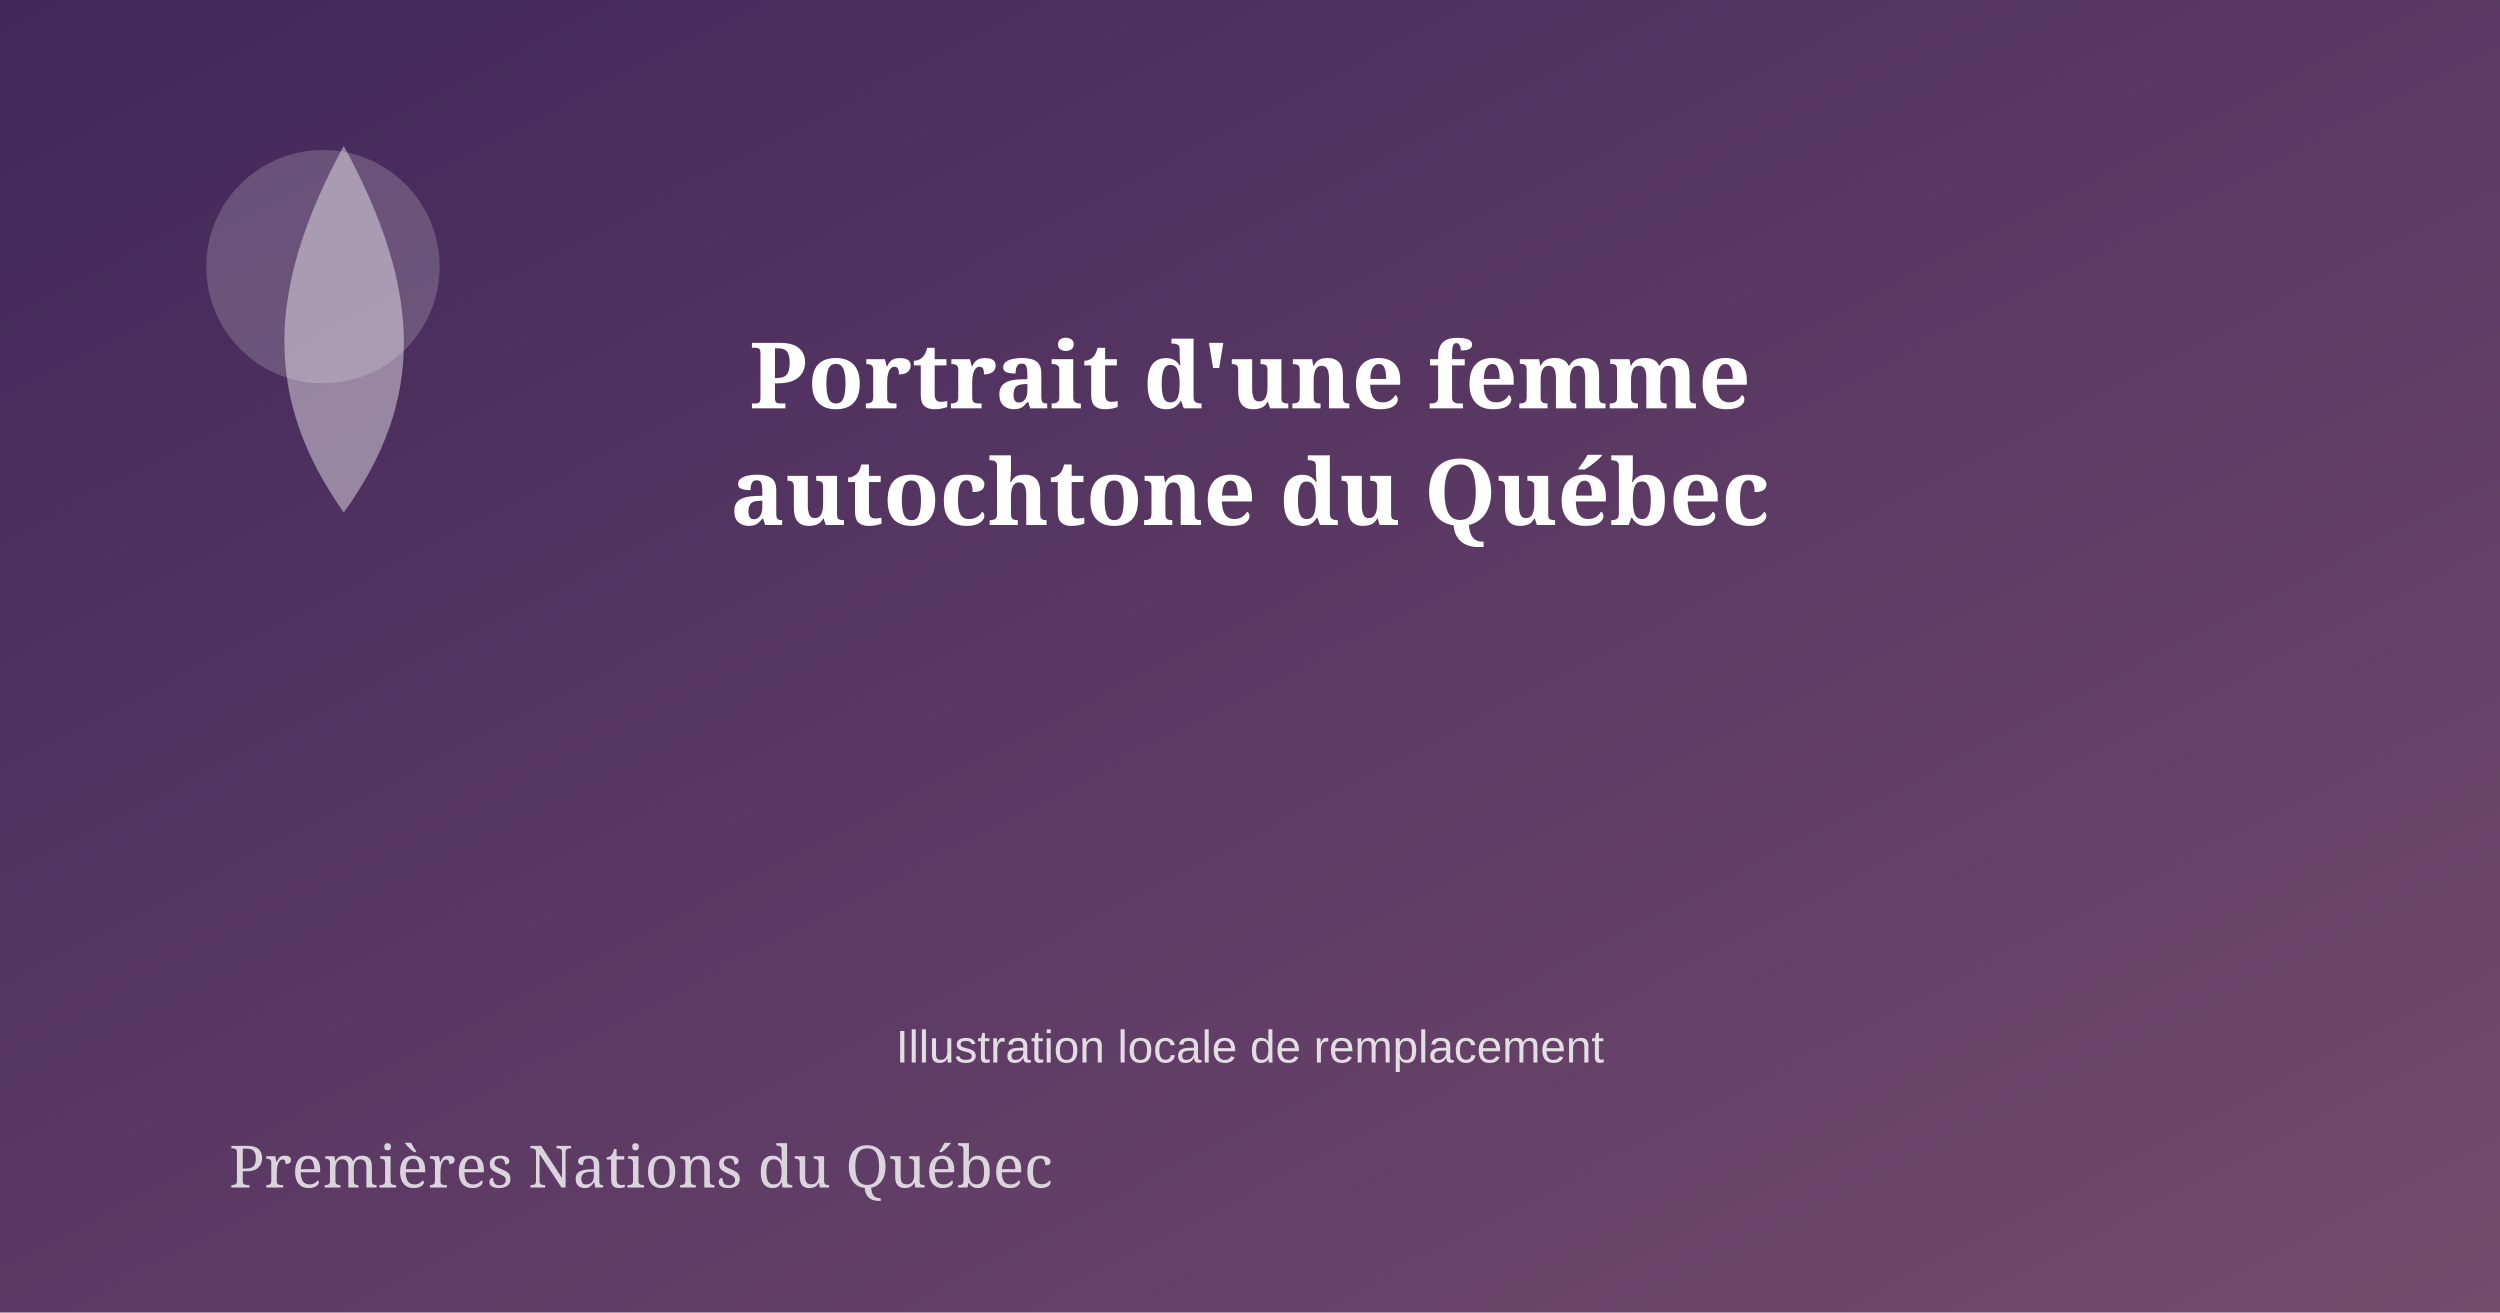
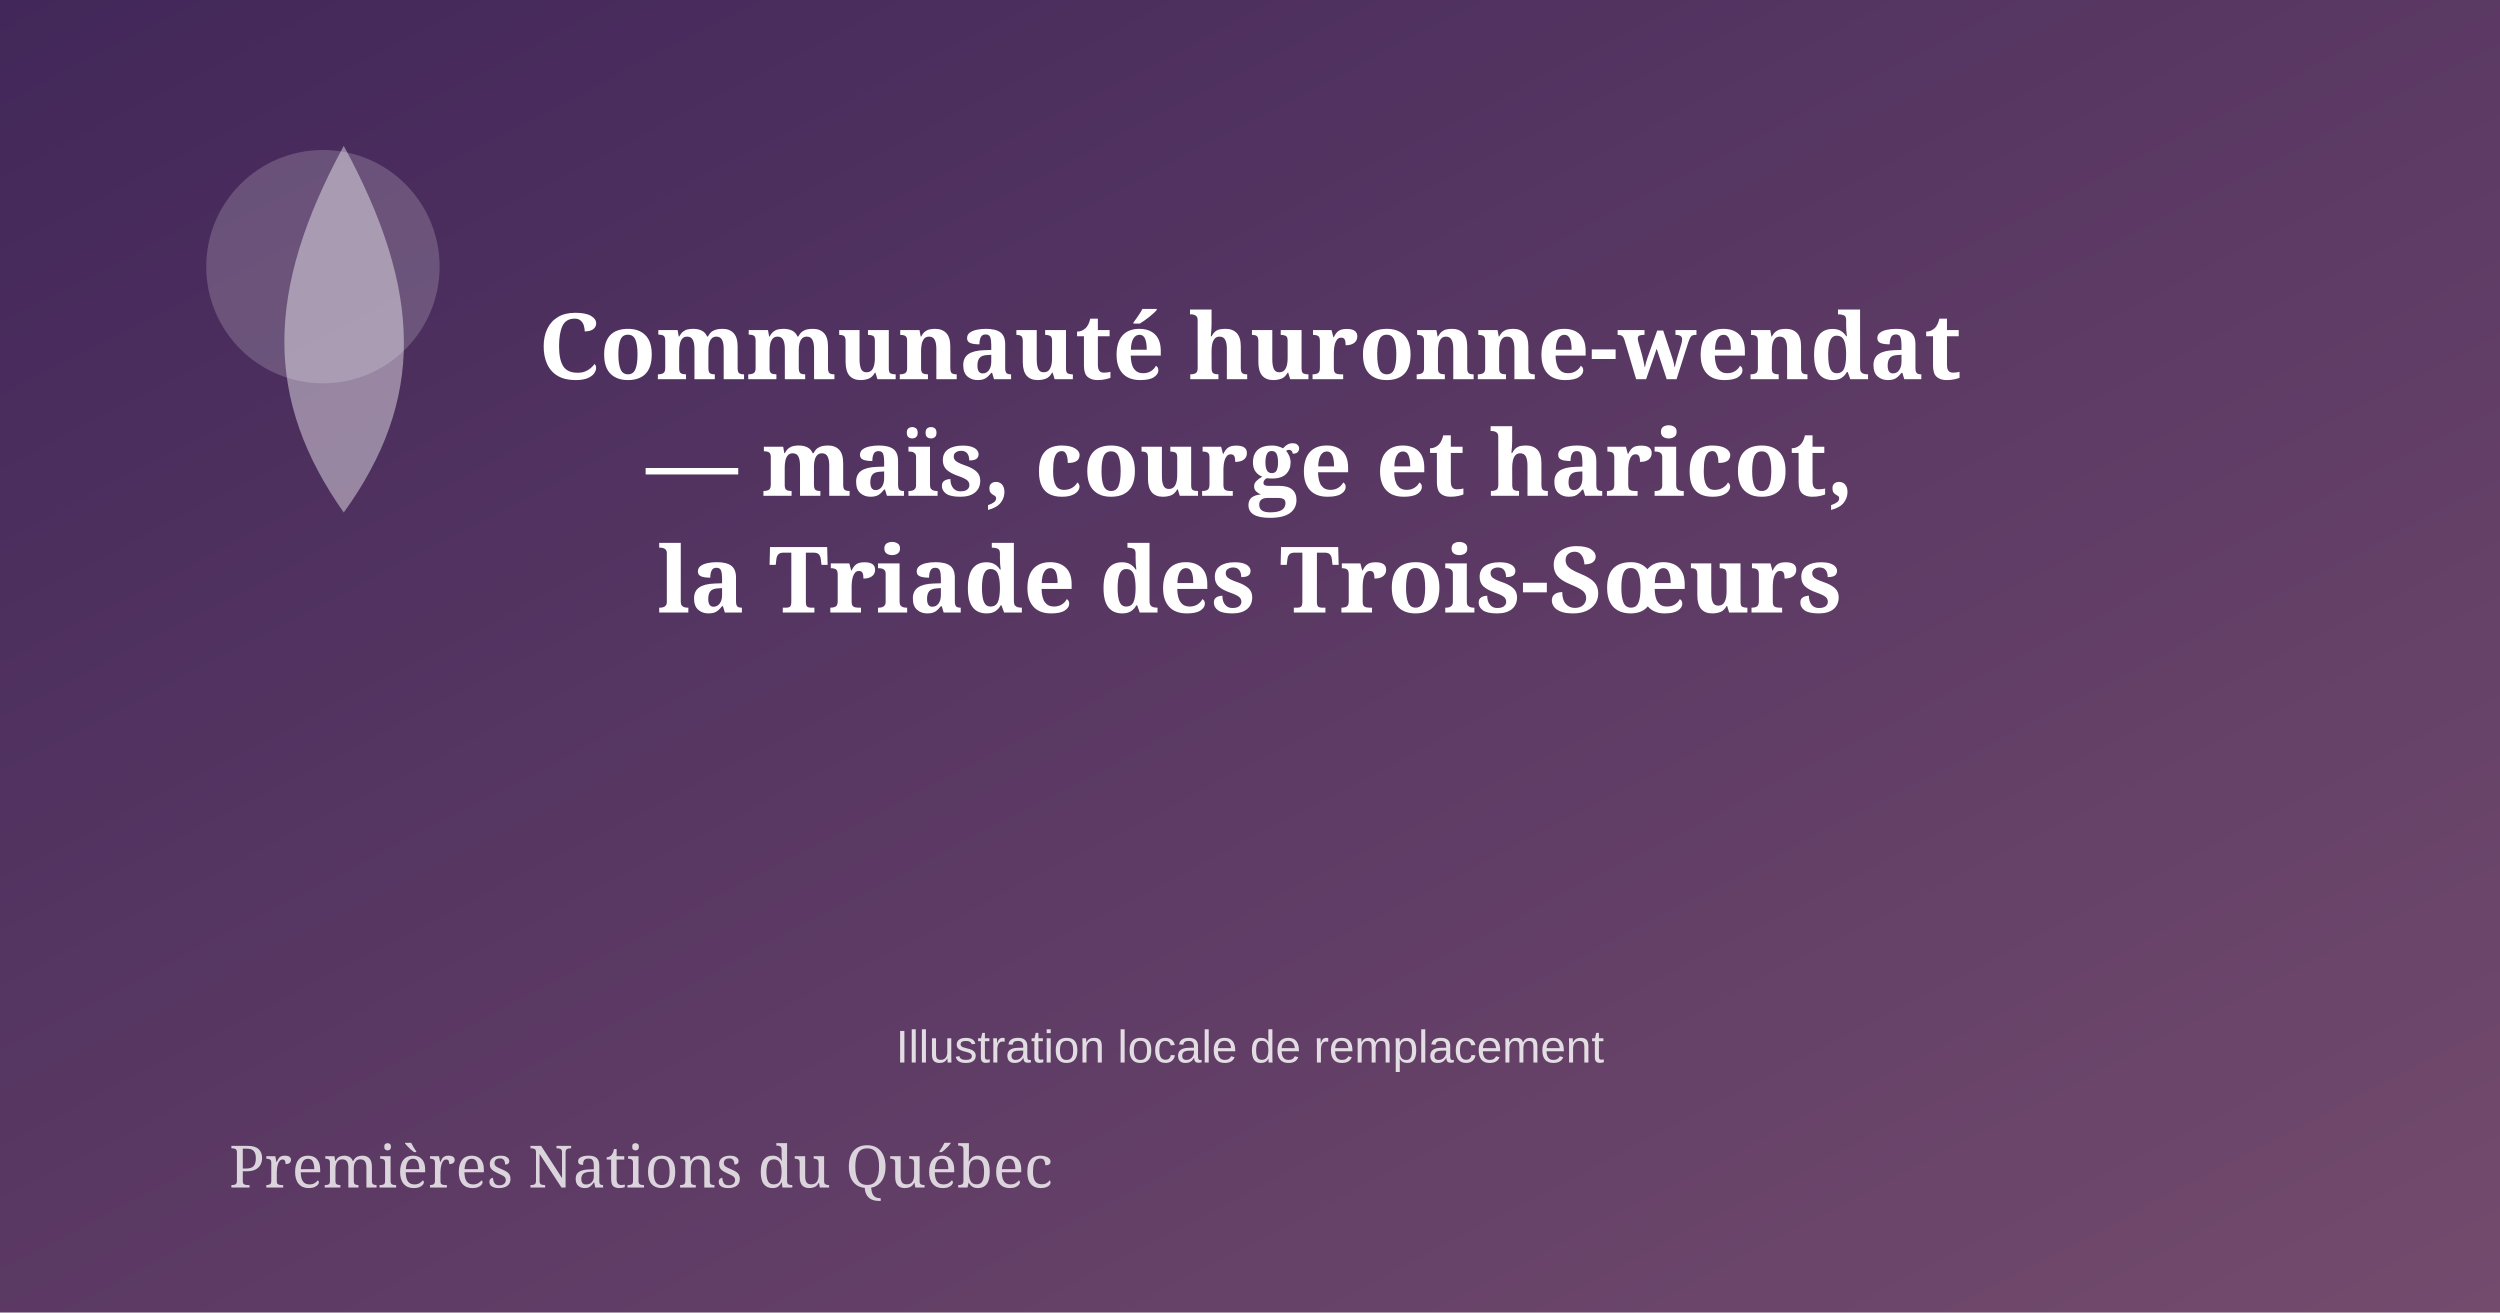
<svg xmlns="http://www.w3.org/2000/svg" viewBox="0 0 1200 630" role="img" aria-labelledby="title desc">
  <defs>
    <linearGradient id="bg" x1="0" y1="0" x2="1" y2="1">
      <stop offset="0%" stop-color="#42275a" />
      <stop offset="100%" stop-color="#734b6d" />
    </linearGradient>
  </defs>
  <rect width="1200" height="630" fill="url(#bg)" />
  <circle cx="155" cy="128" r="56" fill="rgba(255,255,255,0.18)" />
  <path d="M165 70c38 70 39 122 0 176-38-54-38-106 0-176Z" fill="rgba(255,255,255,0.42)" />
  <text x="110" y="570" font-size="28" fill="rgba(255,255,255,0.78)" font-family="Georgia, serif">Premières Nations du Québec</text>
-   <text x="600" y="196" text-anchor="middle" font-size="44" font-weight="700" fill="#ffffff" font-family="Georgia, serif">Portrait d'une femme</text>
-   <text x="600" y="252" text-anchor="middle" font-size="44" font-weight="700" fill="#ffffff" font-family="Georgia, serif">autochtone du Québec</text>
+   <text x="600" y="182" text-anchor="middle" font-size="44" font-weight="700" fill="#ffffff" font-family="Georgia, serif">Communauté huronne-wendat</text>
+   <text x="600" y="238" text-anchor="middle" font-size="44" font-weight="700" fill="#ffffff" font-family="Georgia, serif">— maïs, courge et haricot,</text>
+   <text x="600" y="294" text-anchor="middle" font-size="44" font-weight="700" fill="#ffffff" font-family="Georgia, serif">la Triade des Trois-Sœurs</text>
  <text x="600" y="510" text-anchor="middle" font-size="22" fill="rgba(255,255,255,0.82)" font-family="Arial, sans-serif">Illustration locale de remplacement</text>
</svg>
